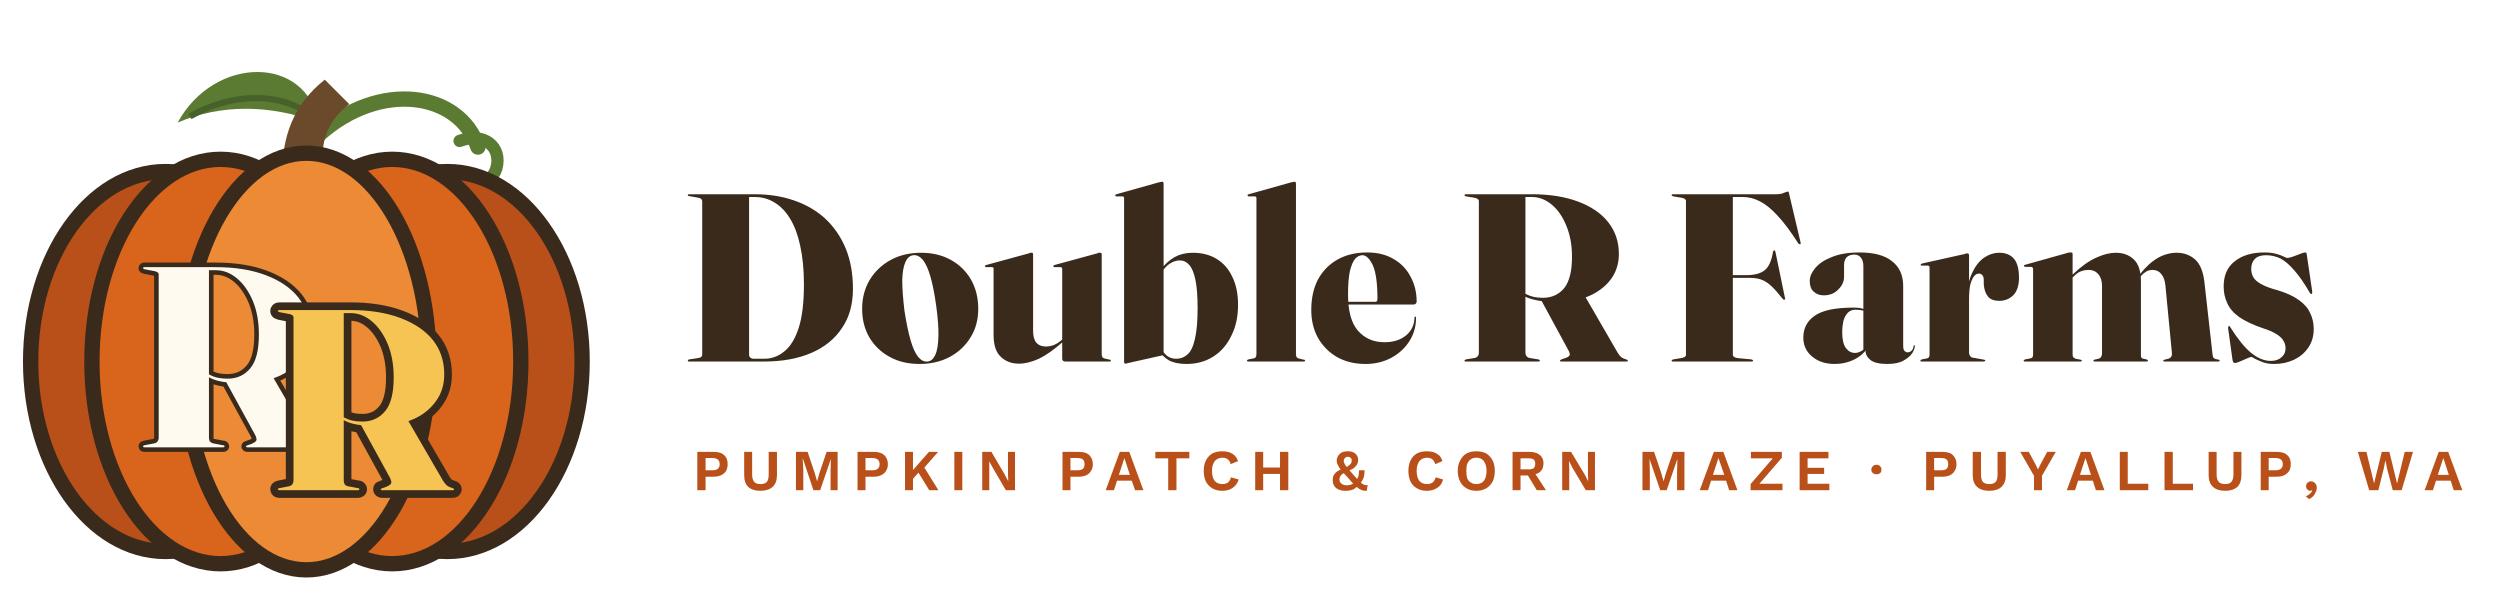
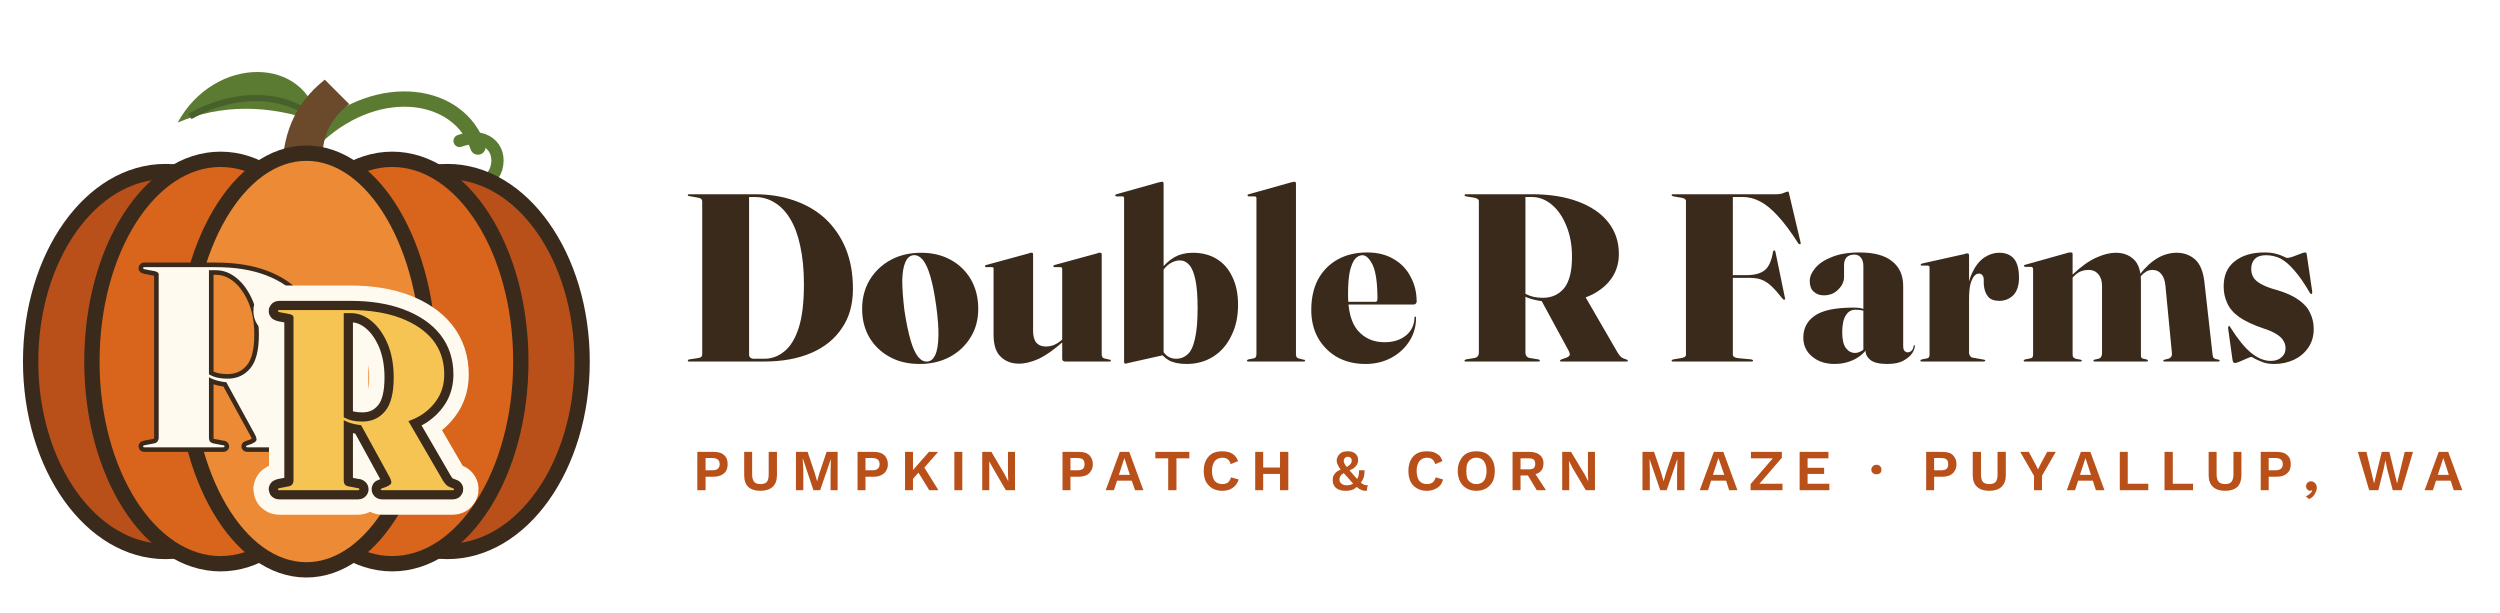
<svg xmlns="http://www.w3.org/2000/svg" viewBox="0 0 816 200" role="img" aria-label="Double R Farms">
  <g transform="translate(0 0)">
    <g>
      <path d="M104 44 C 124 26, 150 30, 156 48" fill="none" stroke="#5b7a32" stroke-width="5" stroke-linecap="round" />
      <path d="M150 46 c 8 -3 14 2 12 9 c -2 6 -9 7 -12 3" fill="none" stroke="#5b7a32" stroke-width="4" stroke-linecap="round" />
      <path d="M58 40 C 70 18, 100 18, 104 40 C 88 34, 72 34, 58 40 Z" fill="#5b7a32" />
      <path d="M62 38 C 76 30, 92 30, 102 38" fill="none" stroke="#46612a" stroke-width="2" />
      <path d="M92 58 C 92 44, 96 34, 106 26 L 114 34 C 106 40, 104 48, 106 58 Z" fill="#6b4a2b" />
      <g stroke="#3a2a1c" stroke-width="5" stroke-linejoin="round">
        <ellipse cx="54" cy="118" rx="44" ry="62" fill="#b9501a" />
        <ellipse cx="146" cy="118" rx="44" ry="62" fill="#b9501a" />
        <ellipse cx="72" cy="118" rx="42" ry="66" fill="#d9651c" />
        <ellipse cx="128" cy="118" rx="42" ry="66" fill="#d9651c" />
        <ellipse cx="100" cy="118" rx="40" ry="68" fill="#ec8a35" />
      </g>
      <path d="M101 108.2Q101 112.4 99.1 115.7Q97.1 119.1 93.6 121.4Q90 123.7 85 124.5Q84 124.7 83 124.8Q82 125 80.9 125.0Q79.9 125 78.7 125Q75 125 72.6 124.6Q70.2 124.2 68.5 123.3Q66.8 122.5 65.3 121.4L65.8 120.6Q67.1 121.6 68.4 122.3Q69.7 123 71.1 123.3Q72.5 123.6 74.3 123.6Q78.9 123.6 81.7 120.2Q84.5 116.9 84.5 109.2Q84.5 103.1 82.6 98.4Q80.6 93.6 77.4 90.9Q74.2 88.2 70.5 88.2H68.2V142.8Q68.2 143.7 68.6 144.2Q69.1 144.7 70 144.8L72.6 145.3Q73 145.3 73.1 145.4Q73.3 145.5 73.3 145.7Q73.3 146.0 72.8 146.0H47.1Q46.9 146.0 46.8 145.9Q46.7 145.8 46.7 145.7Q46.7 145.4 47.3 145.3L49.9 144.8Q50.9 144.7 51.3 144.2Q51.8 143.7 51.8 142.8V89.6Q51.8 89.1 51.3 88.8Q50.8 88.5 49.9 88.4L47.3 87.9Q46.7 87.8 46.7 87.5Q46.7 87.4 46.8 87.3Q46.9 87.2 47.1 87.2H70.4Q79.8 87.2 86.7 89.8Q93.6 92.4 97.3 97Q101 101.7 101 108.2ZM73.5 124.1 88.7 122.4 100.6 142.9Q101.2 143.9 101.9 144.5Q102.6 145 103.6 145.3Q103.9 145.4 104.1 145.5Q104.2 145.5 104.2 145.7Q104.2 145.8 104.1 145.9Q104 146.0 103.7 146.0H80.8Q80.3 146.0 80.3 145.7Q80.3 145.5 80.4 145.5Q80.6 145.5 80.9 145.3L82.1 144.9Q83.2 144.4 83.6 143.9Q84 143.3 83.2 141.8Z" fill="#fffaf0" stroke="#3a2a1c" stroke-width="3" paint-order="stroke" />
-       <path d="M145 122.2Q145 126.4 143.1 129.7Q141.1 133.1 137.6 135.4Q134 137.7 129 138.5Q128 138.7 127 138.8Q126 139 124.9 139.0Q123.9 139 122.7 139Q119 139 116.6 138.6Q114.2 138.2 112.5 137.3Q110.8 136.5 109.3 135.4L109.8 134.6Q111.1 135.6 112.4 136.3Q113.7 137 115.1 137.3Q116.5 137.6 118.3 137.6Q122.9 137.6 125.7 134.2Q128.5 130.9 128.5 123.2Q128.5 117.1 126.6 112.4Q124.6 107.6 121.4 104.9Q118.2 102.2 114.5 102.2H112.2V156.8Q112.2 157.7 112.6 158.2Q113.1 158.7 114 158.8L116.6 159.3Q117 159.3 117.1 159.4Q117.3 159.5 117.3 159.7Q117.3 160.0 116.8 160.0H91.2Q90.9 160.0 90.8 159.9Q90.7 159.8 90.7 159.7Q90.7 159.4 91.3 159.3L93.9 158.8Q94.9 158.7 95.3 158.2Q95.8 157.7 95.8 156.8V103.6Q95.8 103.1 95.3 102.8Q94.8 102.5 93.9 102.4L91.3 101.9Q90.7 101.8 90.7 101.5Q90.7 101.4 90.8 101.3Q90.9 101.2 91.2 101.2H114.4Q123.8 101.2 130.7 103.8Q137.6 106.4 141.3 111Q145 115.7 145 122.2ZM117.5 138.1 132.7 136.4 144.6 156.9Q145.2 157.9 145.9 158.5Q146.6 159 147.6 159.3Q147.9 159.4 148.1 159.5Q148.2 159.5 148.2 159.7Q148.2 159.8 148.1 159.9Q148 160.0 147.7 160.0H124.8Q124.3 160.0 124.3 159.7Q124.3 159.5 124.4 159.5Q124.6 159.5 124.9 159.3L126.1 158.9Q127.2 158.4 127.6 157.9Q128 157.3 127.2 155.8Z" fill="#f6c453" stroke="#3a2a1c" stroke-width="5" paint-order="stroke" stroke-linejoin="round" />
+       <path d="M145 122.2Q145 126.4 143.1 129.7Q141.1 133.1 137.6 135.4Q134 137.7 129 138.5Q128 138.7 127 138.8Q126 139 124.9 139.0Q123.9 139 122.7 139Q119 139 116.6 138.6Q114.2 138.2 112.5 137.3Q110.8 136.5 109.3 135.4L109.8 134.6Q111.1 135.6 112.4 136.3Q113.7 137 115.1 137.3Q116.5 137.6 118.3 137.6Q122.9 137.6 125.7 134.2Q128.5 130.9 128.5 123.2Q128.5 117.1 126.6 112.4Q124.6 107.6 121.4 104.9Q118.2 102.2 114.5 102.2H112.2V156.8Q112.2 157.7 112.6 158.2Q113.1 158.7 114 158.8L116.6 159.3Q117 159.3 117.1 159.4Q117.3 159.5 117.3 159.7Q117.3 160.0 116.8 160.0H91.2Q90.9 160.0 90.8 159.9Q90.7 159.8 90.7 159.7Q90.7 159.4 91.3 159.3L93.9 158.8Q94.9 158.7 95.3 158.2Q95.8 157.7 95.8 156.8V103.6Q95.8 103.1 95.3 102.8Q94.8 102.5 93.9 102.4L91.3 101.9Q90.7 101.8 90.7 101.5Q90.7 101.4 90.8 101.3Q90.9 101.2 91.2 101.2H114.4Q123.8 101.2 130.7 103.8Q137.6 106.4 141.3 111Q145 115.7 145 122.2ZM117.5 138.1 132.7 136.4 144.6 156.9Q145.2 157.9 145.9 158.5Q146.6 159 147.6 159.3Q147.9 159.4 148.1 159.5Q148.2 159.5 148.2 159.7Q148.2 159.8 148.1 159.9Q148 160.0 147.7 160.0H124.8Q124.3 160.0 124.3 159.7Q124.3 159.5 124.4 159.5Q124.6 159.5 124.9 159.3L126.1 158.9Q127.2 158.4 127.6 157.9Q128 157.3 127.2 155.8Z" fill="none" stroke="#fffaf0" stroke-width="16" stroke-linejoin="round" />
+       <path d="M145 122.2Q145 126.4 143.1 129.7Q141.1 133.1 137.6 135.4Q134 137.7 129 138.5Q128 138.7 127 138.8Q126 139 124.9 139.0Q123.9 139 122.7 139Q119 139 116.6 138.6Q114.2 138.2 112.5 137.3Q110.8 136.5 109.3 135.4L109.8 134.6Q111.1 135.6 112.4 136.3Q113.7 137 115.1 137.3Q116.5 137.6 118.3 137.6Q122.9 137.6 125.7 134.2Q128.5 130.9 128.5 123.2Q128.5 117.1 126.6 112.4Q124.6 107.6 121.4 104.9Q118.2 102.2 114.5 102.2H112.2V156.8Q112.2 157.7 112.6 158.2Q113.1 158.7 114 158.8L116.6 159.3Q117 159.3 117.1 159.4Q117.3 159.5 117.3 159.7Q117.3 160.0 116.8 160.0H91.2Q90.9 160.0 90.8 159.9Q90.7 159.8 90.7 159.7Q90.7 159.4 91.3 159.3L93.9 158.8Q94.9 158.7 95.3 158.2Q95.8 157.7 95.8 156.8V103.6Q95.8 103.1 95.3 102.8Q94.8 102.5 93.9 102.4L91.3 101.9Q90.7 101.8 90.7 101.5Q90.7 101.4 90.8 101.3Q90.9 101.2 91.2 101.2H114.4Q123.8 101.2 130.7 103.8Q137.6 106.4 141.3 111Q145 115.7 145 122.2ZM117.5 138.1 132.7 136.4 144.6 156.9Q145.2 157.9 145.9 158.5Q146.6 159 147.6 159.3Q147.9 159.4 148.1 159.5Q148.2 159.5 148.2 159.7Q148.2 159.8 148.1 159.9Q148 160.0 147.7 160.0H124.8Q124.3 160.0 124.3 159.7Q124.3 159.5 124.4 159.5Q124.6 159.5 124.9 159.3L126.1 158.9Q127.2 158.4 127.6 157.9Q128 157.3 127.2 155.8Z" fill="#f6c453" stroke="#3a2a1c" stroke-width="6" paint-order="stroke" stroke-linejoin="round" />
    </g>
  </g>
  <path d="M224.5 117.7Q224.5 117.4 225 117.3L227.7 116.9Q228.5 116.8 228.9 116.5Q229.2 116.2 229.2 115.7V65.8Q229.2 65.2 228.8 64.9Q228.5 64.6 227.7 64.5L224.9 64Q224.5 64 224.5 63.7Q224.5 63.5 224.6 63.5Q224.7 63.4 224.9 63.4H246.3Q253.3 63.4 259.1 65.4Q265 67.4 269.3 71.3Q273.6 75.3 276 81Q278.4 86.8 278.4 94.3Q278.4 101.9 274.8 107.1Q271.3 112.4 264.8 115.2Q258.3 118.0 249.4 118.0H224.9Q224.7 118.0 224.6 117.9Q224.5 117.8 224.5 117.7ZM249.4 117.1Q253.1 117.1 256 114.7Q259 112.3 260.7 107Q262.4 101.7 262.4 92.8Q262.4 85.7 261.2 80.3Q260.1 75 257.9 71.4Q255.8 67.9 252.8 66.1Q249.9 64.3 246.3 64.3H244.5V115.7Q244.5 116.4 244.9 116.7Q245.3 117.1 246.1 117.1Z M300.7 82.5Q306.1 82.5 310.3 84.8Q314.5 87.1 316.9 91.2Q319.3 95.4 319.3 100.8Q319.3 106.1 316.8 110.1Q314.3 114.2 310 116.5Q305.7 118.8 300.1 118.8Q294.6 118.8 290.4 116.5Q286.2 114.2 283.8 110.2Q281.4 106.1 281.4 100.8Q281.4 95.5 283.9 91.3Q286.4 87.2 290.8 84.8Q295.1 82.5 300.7 82.5ZM302.8 118Q304.4 117.8 305.3 115.8Q306.2 113.8 306.3 109.8Q306.4 105.9 305.6 100Q304.8 94.1 303.7 90.3Q302.6 86.5 301.2 84.8Q299.7 83.1 298.1 83.3Q296.4 83.5 295.5 85.6Q294.6 87.6 294.5 91.5Q294.5 95.4 295.2 101.3Q296.1 107.2 297.2 111Q298.3 114.8 299.7 116.5Q301.1 118.2 302.8 118Z M346.7 117.1V111.4V111.2V87.8Q346.7 87.5 346.5 87.3Q346.4 87.2 346.1 87.2H344.3Q344 87.2 343.9 87.1Q343.8 87 343.8 86.9Q343.8 86.7 344 86.6Q344.1 86.6 344.2 86.5L358.1 82.7Q358.5 82.5 358.7 82.5Q358.9 82.5 359.1 82.5Q359.4 82.5 359.5 82.6Q359.6 82.8 359.6 83V115.6Q359.6 116.2 359.8 116.5Q360 116.9 360.5 117L362.2 117.4Q362.4 117.4 362.5 117.5Q362.6 117.6 362.6 117.7Q362.6 117.8 362.5 117.9Q362.4 118.0 362.2 118.0H347.6Q347.2 118.0 346.9 117.7Q346.7 117.5 346.7 117.1ZM324.3 109.3V87.8Q324.3 87.5 324.2 87.3Q324 87.2 323.7 87.2H321.9Q321.7 87.2 321.6 87.1Q321.5 87 321.5 86.9Q321.5 86.7 321.6 86.6Q321.7 86.6 321.9 86.5L335.8 82.7Q336.2 82.5 336.4 82.5Q336.5 82.5 336.7 82.5Q337 82.5 337.1 82.6Q337.2 82.8 337.2 83V108Q337.2 110.6 338.3 111.9Q339.4 113.1 341.4 113.1Q342.7 113.1 344 112.6Q345.4 112 346.5 111L347.9 109.8L348.4 110.3L346.9 111.6Q342.6 115.4 339.1 117.1Q335.5 118.7 332.6 118.7Q329 118.7 326.7 116.5Q324.3 114.3 324.3 109.3Z M379.8 59.9V115.9L368.2 118.5Q368.1 118.5 367.8 118.6Q367.6 118.7 367.4 118.7Q367.2 118.7 367 118.5Q366.9 118.4 366.9 118.2V64.6Q366.9 64.4 366.7 64.2Q366.6 64.1 366.3 64.1H364.5Q364.2 64.1 364.1 64Q364 63.9 364 63.8Q364 63.6 364.2 63.5Q364.3 63.4 364.4 63.4L378.3 59.5Q378.7 59.4 378.9 59.4Q379.1 59.3 379.3 59.3Q379.6 59.3 379.7 59.5Q379.8 59.7 379.8 59.9ZM379 89.2 378.4 88.5Q380.8 85.4 383.4 83.9Q386 82.5 389.3 82.5Q393.8 82.5 397.1 84.5Q400.4 86.5 402.2 90.3Q404.1 94.1 404.1 99.5Q404.1 105.3 401.9 109.6Q399.8 114 396 116.4Q392.2 118.8 387.3 118.8Q383.7 118.8 381.5 117.6Q379.4 116.4 378 114L379 113.6Q379.8 115.3 381 116.2Q382.2 117.1 384 117.1Q386 117.1 387.6 115.7Q389.2 114.3 390 110.7Q390.9 107 390.9 100.6Q390.9 94.8 390.2 91.4Q389.5 88 388.2 86.5Q386.9 85 385.1 85Q383.5 85 381.9 86Q380.3 87 379 89.2Z M423 59.9V115.6Q423 116.2 423.2 116.5Q423.4 116.9 423.9 117L425.5 117.4Q425.8 117.4 425.9 117.5Q426 117.6 426 117.7Q426 117.8 425.9 117.9Q425.8 118.0 425.6 118.0H407.4Q407.2 118.0 407.1 117.9Q407 117.8 407 117.7Q407 117.6 407.1 117.5Q407.2 117.4 407.5 117.3L409.1 117Q409.7 116.9 409.9 116.5Q410.1 116.2 410.1 115.6V64.6Q410.1 64.4 409.9 64.2Q409.7 64.1 409.4 64.1H407.6Q407.4 64.1 407.3 64Q407.2 63.9 407.2 63.8Q407.2 63.6 407.3 63.5Q407.4 63.4 407.6 63.4L421.5 59.5Q421.9 59.4 422.1 59.4Q422.3 59.3 422.5 59.3Q422.7 59.3 422.9 59.5Q423 59.7 423 59.9Z M462.4 98.5Q462.4 98.8 462.1 99.1Q461.9 99.4 461.3 99.4H437V98.5H448.9Q449.6 98.5 449.6 97.6Q449.6 90 448.1 86.6Q446.5 83.3 444.7 83.3Q443.4 83.3 442.3 84.5Q441.3 85.7 440.6 88.5Q440 91.3 440 96.1Q440 104.2 443.2 107.9Q446.5 111.7 451.9 111.7Q456.2 111.7 458.9 109.5Q461.6 107.3 461.7 103.6Q461.7 103.5 461.8 103.4Q461.9 103.3 461.9 103.3Q462 103.3 462.1 103.4Q462.2 103.5 462.2 103.7Q462.2 108 460 111.4Q457.8 114.8 454.1 116.8Q450.3 118.8 445.7 118.8Q440.5 118.8 436.5 116.6Q432.5 114.3 430.2 110.3Q428 106.3 428 101.2Q428 95.4 430.2 91.2Q432.5 87 436.6 84.7Q440.7 82.4 446.3 82.4Q451.2 82.4 454.8 84.5Q458.5 86.6 460.4 90.3Q462.4 93.9 462.4 98.5Z M528.4 82.9Q528.4 86.8 526.6 89.9Q524.8 93 521.5 95.1Q518.2 97.3 513.5 98.1Q512.6 98.2 511.7 98.3Q510.7 98.5 509.7 98.5Q508.8 98.5 507.7 98.5Q504.2 98.5 502 98.1Q499.8 97.7 498.2 97Q496.7 96.2 495.3 95.1L495.7 94.4Q497 95.4 498.1 96Q499.3 96.6 500.6 96.9Q501.9 97.2 503.6 97.2Q507.9 97.2 510.5 94.1Q513.1 90.9 513.1 83.8Q513.1 78.2 511.3 73.8Q509.5 69.3 506.5 66.8Q503.5 64.3 500 64.3H497.9V115Q497.9 115.9 498.3 116.3Q498.7 116.8 499.6 116.9L502.1 117.3Q502.4 117.4 502.5 117.5Q502.6 117.5 502.6 117.7Q502.6 118.0 502.2 118.0H478.4Q478.2 118.0 478.1 117.9Q478 117.8 478 117.7Q478 117.5 478.5 117.3L481 116.9Q481.9 116.8 482.3 116.3Q482.7 115.9 482.7 115V65.6Q482.7 65.2 482.2 64.9Q481.8 64.6 481 64.5L478.5 64.1Q478 63.9 478 63.7Q478 63.6 478.1 63.5Q478.2 63.4 478.4 63.4H500Q508.7 63.4 515.1 65.8Q521.5 68.2 524.9 72.5Q528.4 76.9 528.4 82.9ZM502.9 97.7 517 96.1 528 115.1Q528.6 116.1 529.2 116.6Q529.9 117.1 530.8 117.3Q531.1 117.5 531.2 117.5Q531.3 117.5 531.3 117.7Q531.3 117.8 531.3 117.9Q531.2 118.0 530.9 118.0H509.6Q509.2 118.0 509.2 117.7Q509.2 117.5 509.3 117.5Q509.4 117.5 509.7 117.3L510.8 116.9Q511.9 116.6 512.3 116Q512.6 115.5 511.8 114.1Z M579.8 63.4Q580.8 63.4 581.6 63.2Q582.4 62.9 582.9 62.7Q583.5 62.5 583.6 62.5Q583.7 62.5 583.8 62.7Q583.9 62.8 584 63.4L587.7 79.1Q587.8 79.4 587.7 79.6Q587.7 79.7 587.6 79.7Q587.5 79.8 587.4 79.7Q587.2 79.7 587 79.5Q583.3 73.7 580.2 70.4Q577.2 67.1 574.4 65.7Q571.7 64.3 568.8 64.3H565.6V115.8Q565.6 116.2 566 116.5Q566.5 116.8 567.3 116.9L571.6 117.3Q571.9 117.4 572.1 117.5Q572.2 117.5 572.2 117.7Q572.2 117.8 572.1 117.9Q572 118.0 571.8 118.0H546Q545.8 118.0 545.7 117.9Q545.6 117.8 545.6 117.7Q545.6 117.5 546.2 117.3L548.6 116.9Q549.4 116.8 549.9 116.5Q550.3 116.2 550.3 115.8V65.6Q550.3 65.2 549.9 64.9Q549.4 64.6 548.6 64.5L546.2 64.1Q545.6 63.9 545.6 63.7Q545.6 63.6 545.7 63.5Q545.8 63.4 546 63.4ZM562.2 89.8H570.1Q574 89.8 576 88.2Q578 86.6 578.7 82.2Q578.8 81.9 578.9 81.8Q579 81.7 579 81.7Q579.4 81.7 579.5 82.2L582.6 97.2Q582.7 97.4 582.7 97.6Q582.6 97.7 582.5 97.8Q582.4 97.8 582.3 97.8Q582.1 97.8 581.9 97.6Q579.8 94.9 578.2 93.4Q576.6 91.9 575 91.3Q573.4 90.7 571.2 90.7H562.2Z M608.9 114.4V113.9L608.2 114.5V86.8Q608.2 85.1 607.4 84.1Q606.6 83.1 605.3 83.1Q603.6 83.1 602.7 84Q601.9 85 601.9 86.4V90.3Q601.9 92.7 600 94.5Q598.2 96.4 595.3 96.4Q593.3 96.4 592 95.2Q590.7 94.1 590.7 91.7Q590.7 89.6 592.5 87.5Q594.3 85.3 597.9 83.9Q601.5 82.4 606.9 82.4Q614.1 82.4 617.6 85.3Q621.2 88.1 621.2 93.4V112.9Q621.2 114 621.6 114.5Q622.1 115 622.7 115Q623.3 115 623.9 114.5Q624.4 114.1 624.6 113Q624.6 112.8 624.7 112.7Q624.7 112.7 624.8 112.7Q624.9 112.7 625 112.7Q625 112.8 625 113Q625 113.8 624.2 115.2Q623.3 116.6 621.3 117.7Q619.4 118.8 616 118.8Q612.2 118.8 610.5 117.5Q608.9 116.2 608.9 114.4ZM588.6 110.2Q588.6 105.6 592.4 103Q596.2 100.4 605 100.4Q607 100.4 608.1 100.8Q609.2 101.2 610.2 101.8L609.8 102.1Q608.8 101.5 607.8 101.3Q606.9 101.1 605.6 101.1Q603.6 101.1 602.5 102.9Q601.3 104.7 601.3 108.4Q601.3 112 602.5 113.6Q603.7 115.2 605.5 115.2Q606.5 115.2 607.7 114.5Q608.8 113.8 609.4 112.7L609.9 113Q608.3 115.8 605.3 117.3Q602.3 118.8 598.8 118.8Q594.4 118.8 591.5 116.4Q588.6 114 588.6 110.2Z M642.1 97.3Q642.1 92.4 643.7 89.1Q645.2 85.8 647.6 84.1Q650 82.5 652.6 82.5Q655.7 82.5 657.4 84.5Q659 86.5 659 90.6Q659 94.4 657.2 96.3Q655.3 98.2 652.6 98.2Q650 98.2 648.9 96.8Q647.7 95.4 647.5 92.8L647.5 91.4Q647.5 90.4 647.1 89.9Q646.7 89.3 645.9 89.3Q645 89.3 644.3 90.2Q643.6 91.1 643.1 92.9Q642.7 94.8 642.7 97.7ZM642.7 83.3V95.5V115.2Q642.7 115.7 643 116.1Q643.3 116.6 643.7 116.7L647.6 117.4Q647.8 117.5 647.9 117.5Q648 117.6 648 117.7Q648 117.8 647.8 117.9Q647.7 118.0 647.5 118.0H627.2Q627 118.0 626.9 117.9Q626.8 117.8 626.8 117.7Q626.8 117.6 626.9 117.5Q627.1 117.4 627.3 117.3L628.9 117Q629.4 116.9 629.6 116.6Q629.8 116.2 629.8 115.8V87.4Q629.8 87.1 629.7 86.9Q629.6 86.7 629.2 86.7H627.3Q627.1 86.7 627 86.6Q626.9 86.5 626.9 86.4Q626.9 86.3 627 86.2Q627.1 86.1 627.4 86L641.3 82.9Q641.6 82.8 641.8 82.7Q642 82.7 642.2 82.7Q642.5 82.7 642.6 82.9Q642.7 83.1 642.7 83.3Z M676.5 82.9V115.7Q676.5 116.2 676.7 116.6Q677 116.9 677.5 117.1L679.1 117.4Q679.5 117.5 679.5 117.7Q679.5 118.0 679.1 118.0H660.9Q660.7 118.0 660.6 117.9Q660.5 117.8 660.5 117.7Q660.5 117.6 660.7 117.5Q660.8 117.4 661 117.3L662.6 117Q663.2 116.9 663.4 116.6Q663.6 116.2 663.6 115.8V87.8Q663.6 87.5 663.4 87.3Q663.3 87.1 663 87.1H661Q660.9 87.1 660.8 87Q660.6 86.9 660.6 86.8Q660.6 86.6 660.8 86.5Q660.9 86.4 661.1 86.4L675 82.5Q675.3 82.4 675.6 82.4Q675.8 82.4 676 82.4Q676.3 82.4 676.4 82.5Q676.5 82.7 676.5 82.9ZM675.5 91.5 674.9 91.1 676.4 89.7Q680.6 85.7 684.2 84.1Q687.7 82.5 690.6 82.5Q694.2 82.5 696.5 84.7Q698.8 86.9 698.8 91.9V116Q698.8 116.5 699 116.8Q699.2 117 699.6 117.1L700.6 117.3Q701.1 117.5 701.1 117.7Q701.1 118.0 700.5 118.0H683.6Q683.3 118.0 683.3 117.7Q683.3 117.5 683.6 117.4L684.9 117.1Q685.6 116.9 685.8 116.5Q686.1 116 686.1 115.3V93.3Q686.1 90.9 684.9 89.5Q683.7 88.1 681.8 88.1Q680.3 88.1 679.1 88.6Q677.9 89.1 676.9 90.2ZM697.8 91.5 697.3 91.1 698.5 89.5Q701.2 86 704.3 84.2Q707.3 82.5 710.5 82.5Q714 82.5 716.5 84.7Q718.9 86.9 719.5 91.9L722.2 115.9Q722.3 116.5 722.5 116.8Q722.8 117.1 723.2 117.2L724.2 117.4Q724.4 117.5 724.4 117.5Q724.5 117.6 724.5 117.7Q724.5 117.8 724.4 117.9Q724.4 118.0 724.2 118.0H706.4Q706.1 118.0 706.1 117.7Q706.1 117.5 706.5 117.4L707.7 117.1Q708.4 116.9 708.7 116.4Q709 115.9 708.9 115.1L706.8 93.3Q706.6 90.9 705.5 89.5Q704.4 88.1 702.5 88.1Q701.5 88.1 700.6 88.6Q699.7 89.1 698.9 90Z M741.2 117.8Q743.4 117.8 744.7 116.6Q746 115.5 746 113.7Q746 112.3 745.3 111.2Q744.7 110.1 743.1 109.1Q741.6 108.1 738.8 107.2Q733.8 105.5 730.9 103.5Q728.1 101.5 727 99Q725.8 96.5 725.8 93.5Q725.8 88.1 729.4 85.3Q733 82.4 739.1 82.4Q741.5 82.4 743.1 82.9Q744.6 83.3 745.5 83.8Q746.3 84.2 746.6 84.2Q747 84.2 748.3 83.8Q749.5 83.3 750.7 82.9Q751.9 82.4 752.3 82.4Q752.5 82.4 752.7 82.5Q752.9 82.6 752.9 82.9L754.7 95.1Q754.7 95.4 754.7 95.7Q754.6 95.9 754.5 96Q754.4 96 754.3 95.9Q754.2 95.9 754 95.7Q751.3 91 748.9 88.3Q746.6 85.6 744.4 84.4Q742.1 83.3 739.6 83.3Q737.2 83.3 736 84.5Q734.8 85.7 734.8 87.8Q734.8 89.3 735.5 90.5Q736.2 91.7 738 92.7Q739.9 93.8 743.3 94.7Q747.7 96 750.3 97.9Q752.9 99.7 754 102.1Q755.2 104.5 755.2 107.4Q755.2 110.9 753.4 113.5Q751.7 116 748.8 117.4Q745.8 118.8 742.3 118.8Q740.1 118.8 738.5 118.2Q737 117.6 736 117.1Q735 116.5 734.9 116.5Q734.5 116.5 733.4 117Q732.3 117.5 731.1 118Q729.9 118.5 729.5 118.5Q729.3 118.5 729 118.3Q728.8 118.1 728.7 117.5L727.3 107.5Q727.2 107 727.3 106.7Q727.4 106.5 727.5 106.4Q727.6 106.3 727.7 106.4Q727.8 106.5 727.9 106.7Q731.6 112.6 734.8 115.2Q738 117.8 741.2 117.8Z" fill="#3a2a1c" />
  <path d="M232.9 147.5Q234.3 147.5 235.4 147.9Q236.4 148.4 237 149.3Q237.5 150.2 237.5 151.5Q237.5 152.8 237 153.7Q236.4 154.6 235.4 155.1Q234.3 155.6 232.9 155.6H230.3V160.0H227.6V147.5ZM232.5 153.5Q233.7 153.5 234.3 153Q234.9 152.5 234.9 151.5Q234.9 150.5 234.3 150Q233.7 149.5 232.5 149.5H230.3V153.5Z M253.6 147.5V155.1Q253.6 157.6 252.2 158.9Q250.8 160.2 248.2 160.2Q245.6 160.2 244.2 158.9Q242.9 157.6 242.9 155.1V147.5H245.5V154.9Q245.5 156.5 246.2 157.3Q246.8 158 248.2 158Q249.6 158 250.3 157.3Q250.9 156.5 250.9 154.9V147.5Z M273.4 147.5V160.0H271.1V153.5L271.2 149.8H271.2L267.7 160.0H265.5L262.1 149.8H262L262.2 153.5V160.0H259.8V147.5H263.6L265.9 154.3L266.7 157.1H266.7L267.5 154.3L269.8 147.5Z M285.2 147.5Q286.6 147.5 287.6 147.9Q288.7 148.4 289.2 149.3Q289.8 150.2 289.8 151.5Q289.8 152.8 289.2 153.7Q288.7 154.6 287.6 155.1Q286.6 155.6 285.2 155.6H282.5V160.0H279.9V147.5ZM284.8 153.5Q285.9 153.5 286.5 153Q287.1 152.5 287.1 151.5Q287.1 150.5 286.5 150Q285.9 149.5 284.8 149.5H282.5V153.5Z M306.2 147.5 300.5 154 300.2 153.8 297.1 157.3 296.7 154.9 303.2 147.5ZM298 147.5V160.0H295.4V147.5ZM301.2 151.8 306.3 160.0H303.3L299.2 153.3Z M314.1 147.5V160.0H311.5V147.5Z M331.3 147.5V160.0H328.3L324 152.6L322.9 150.6H322.9L322.9 152.7V160.0H320.6V147.5H323.6L327.9 154.8L329 156.9H329.1L329 154.7V147.5Z M352.1 147.5Q353.5 147.5 354.6 147.9Q355.6 148.4 356.1 149.3Q356.7 150.2 356.7 151.5Q356.7 152.8 356.1 153.7Q355.6 154.6 354.6 155.1Q353.5 155.6 352.1 155.6H349.4V160.0H346.8V147.5ZM351.7 153.5Q352.9 153.5 353.5 153Q354 152.5 354 151.5Q354 150.5 353.5 150Q352.9 149.5 351.7 149.5H349.4V153.5Z M373.2 160.0H370.5L369.4 156.9H364.6L363.6 160.0H360.9L365.5 147.5H368.6ZM365.2 155H368.8L367 149.5Z M388.2 147.5V149.6H384V160.0H381.3V149.6H377.1V147.5Z M404.3 156.5Q403.9 157.8 403.1 158.6Q402.3 159.4 401.3 159.8Q400.2 160.2 398.9 160.2Q397.1 160.2 395.7 159.4Q394.4 158.6 393.6 157.2Q392.9 155.7 392.9 153.7Q392.9 151.7 393.6 150.3Q394.4 148.8 395.7 148Q397.1 147.3 398.9 147.3Q400.2 147.3 401.2 147.6Q402.3 148 403 148.7Q403.7 149.4 404.1 150.5L401.7 151.5Q401.4 150.4 400.7 149.9Q400.1 149.4 399 149.4Q398 149.4 397.2 149.9Q396.4 150.4 396 151.4Q395.6 152.3 395.6 153.7Q395.6 155.1 396 156.1Q396.4 157.1 397.1 157.5Q397.9 158 399 158Q400 158 400.8 157.5Q401.5 156.9 401.8 155.8Z M420.5 147.5V160.0H417.8V147.5ZM412.3 147.5V160.0H409.7V147.5ZM419.2 152.6V154.7H411V152.6Z M439.2 160.2Q437.9 160.2 437 159.8Q436 159.4 435.5 158.6Q435 157.8 435 156.8Q435 156.2 435.1 155.6Q435.3 155.1 435.7 154.6Q436 154.1 436.7 153.7Q437.4 153.3 438.4 153L439.1 152.7Q439.9 152.3 440.3 151.9Q440.8 151.5 441 151.2Q441.2 150.8 441.2 150.3Q441.2 149.7 440.8 149.4Q440.5 149.1 439.9 149.1Q439.3 149.1 439 149.5Q438.6 149.8 438.6 150.4Q438.6 150.7 438.7 151Q438.8 151.3 439.1 151.8Q439.4 152.2 440 152.9Q440.6 153.7 441.6 154.8Q442.7 156 443.3 156.7Q444 157.4 444.5 157.8Q445 158.1 445.4 158.3Q445.8 158.4 446.4 158.3L446.1 160.2Q445.4 160.2 444.8 160.1Q444.3 159.9 443.7 159.6Q443.1 159.2 442.2 158.4Q441.4 157.6 440.3 156.3Q439.1 155 438.3 154.1Q437.5 153.2 437.1 152.6Q436.7 151.9 436.5 151.4Q436.3 150.9 436.3 150.3Q436.3 149.6 436.7 148.9Q437.1 148.2 437.9 147.7Q438.7 147.3 440 147.3Q441.1 147.3 441.8 147.7Q442.5 148 442.9 148.7Q443.3 149.3 443.3 150.1Q443.3 150.8 443 151.5Q442.6 152.2 441.9 152.8Q441.1 153.3 439.8 153.8L439.2 154.1Q438.5 154.5 438 154.8Q437.6 155.2 437.4 155.6Q437.2 156 437.2 156.6Q437.2 157.1 437.5 157.5Q437.8 157.9 438.4 158.2Q438.9 158.4 439.5 158.4Q440.5 158.4 441.2 158.1Q441.9 157.8 442.5 157.2L442.7 156.9Q443.1 156.2 443.4 155.4Q443.6 154.5 443.6 153.5L445.4 153.5Q445.4 154.8 445.1 155.9Q444.7 157 443.9 157.8L443.5 158.2Q442.8 159.1 441.8 159.7Q440.7 160.2 439.2 160.2Z M471 156.5Q470.7 157.8 469.9 158.6Q469.1 159.4 468 159.8Q467 160.2 465.7 160.2Q463.8 160.2 462.5 159.4Q461.1 158.6 460.4 157.2Q459.7 155.7 459.7 153.7Q459.7 151.7 460.4 150.3Q461.1 148.8 462.5 148Q463.8 147.3 465.7 147.3Q467 147.3 468 147.6Q469 148 469.8 148.7Q470.5 149.4 470.8 150.5L468.5 151.5Q468.1 150.4 467.5 149.9Q466.8 149.4 465.8 149.4Q464.7 149.4 464 149.9Q463.2 150.4 462.8 151.4Q462.4 152.3 462.4 153.7Q462.4 155.1 462.8 156.1Q463.2 157.1 463.9 157.5Q464.7 158 465.8 158Q466.8 158 467.6 157.5Q468.3 156.9 468.6 155.8Z M481.9 147.3Q483.7 147.3 485.1 148Q486.4 148.8 487.2 150.3Q487.9 151.7 487.9 153.7Q487.9 155.7 487.2 157.2Q486.4 158.6 485.1 159.4Q483.7 160.2 481.9 160.2Q480 160.2 478.7 159.4Q477.3 158.6 476.6 157.2Q475.8 155.7 475.8 153.7Q475.8 151.7 476.6 150.3Q477.3 148.8 478.7 148Q480 147.3 481.9 147.3ZM481.9 149.4Q480.8 149.4 480.1 149.9Q479.3 150.4 478.9 151.4Q478.6 152.3 478.6 153.7Q478.6 155.1 478.9 156.1Q479.3 157.1 480.1 157.5Q480.8 158 481.9 158Q482.9 158 483.7 157.5Q484.4 157.1 484.8 156.1Q485.2 155.1 485.2 153.7Q485.2 152.3 484.8 151.4Q484.4 150.4 483.7 149.9Q482.9 149.4 481.9 149.4Z M499.3 147.5Q501.4 147.5 502.6 148.5Q503.8 149.5 503.8 151.2Q503.8 153.1 502.6 154.1Q501.4 155 499.3 155L499 155.2H496.3V160.0H493.7V147.5ZM499 153.2Q500.1 153.2 500.6 152.8Q501.1 152.3 501.1 151.4Q501.1 150.4 500.6 150Q500.1 149.6 499 149.6H496.3V153.2ZM500.5 153.7 504.6 160.0H501.6L498.3 154.5Z M520.6 147.5V160.0H517.6L513.2 152.6L512.2 150.6H512.1L512.2 152.7V160.0H509.9V147.5H512.8L517.2 154.8L518.3 156.9H518.4L518.3 154.7V147.5Z M549.8 147.5V160.0H547.4V153.5L547.5 149.8H547.5L544.0 160.0H541.9L538.4 149.8H538.4L538.5 153.5V160.0H536.1V147.5H539.9L542.2 154.3L543 157.1H543L543.8 154.3L546.1 147.5Z M567.1 160.0H564.4L563.4 156.9H558.5L557.5 160.0H554.8L559.4 147.5H562.5ZM559.1 155H562.8L560.9 149.5Z M573.5 158.8 573 157.9H581.8V160.0H571.4V158L579.5 148.6L579.9 149.6H571.5V147.5H581.6V149.4Z M587.4 160.0V147.5H596.8V149.6H590V152.7H595.4V154.7H590V157.9H597.1V160.0Z M612.5 151.7Q613.2 151.7 613.7 152.2Q614.1 152.6 614.1 153.3Q614.1 154 613.7 154.4Q613.2 154.8 612.5 154.8Q611.7 154.8 611.3 154.4Q610.8 154 610.8 153.3Q610.8 152.6 611.3 152.2Q611.7 151.7 612.5 151.7Z M634 147.5Q635.4 147.5 636.5 147.9Q637.5 148.4 638 149.3Q638.6 150.2 638.6 151.5Q638.6 152.8 638 153.7Q637.5 154.6 636.5 155.1Q635.4 155.6 634 155.6H631.3V160.0H628.7V147.5ZM633.6 153.5Q634.8 153.5 635.4 153Q635.9 152.5 635.9 151.5Q635.9 150.5 635.4 150Q634.8 149.5 633.6 149.5H631.3V153.5Z M654.7 147.5V155.1Q654.7 157.6 653.3 158.9Q651.9 160.2 649.3 160.2Q646.7 160.2 645.3 158.9Q643.9 157.6 643.9 155.1V147.5H646.6V154.9Q646.6 156.5 647.2 157.3Q647.9 158 649.3 158Q650.7 158 651.4 157.3Q652 156.5 652 154.9V147.5Z M671 147.5 666.5 155.3V160.0H663.9V155.3L659.4 147.5H662.2L664.2 151.2L665.2 153.2L666.2 151.2L668.2 147.5Z M686.9 160.0H684.1L683.1 156.9H678.3L677.3 160.0H674.6L679.2 147.5H682.3ZM678.9 155H682.5L680.7 149.5Z M694.5 157.9H701.2V160.0H691.9V147.5H694.5Z M709.2 157.9H715.8V160.0H706.5V147.5H709.2Z M731.6 147.5V155.1Q731.6 157.6 730.3 158.9Q728.9 160.2 726.3 160.2Q723.7 160.2 722.3 158.9Q720.9 157.6 720.9 155.1V147.5H723.5V154.9Q723.5 156.5 724.2 157.3Q724.9 158 726.3 158Q727.7 158 728.3 157.3Q729 156.5 729 154.9V147.5Z M743.1 147.5Q744.6 147.5 745.6 147.9Q746.6 148.4 747.2 149.3Q747.7 150.2 747.7 151.5Q747.7 152.8 747.2 153.7Q746.6 154.6 745.6 155.1Q744.6 155.6 743.1 155.6H740.5V160.0H737.9V147.5ZM742.7 153.5Q743.9 153.5 744.5 153Q745.1 152.5 745.1 151.5Q745.1 150.5 744.5 150Q743.9 149.5 742.7 149.5H740.5V153.5Z M754.3 157.1Q754.9 157.1 755.3 157.4Q755.7 157.7 756 158.2Q756.2 158.7 756.2 159.2Q756.2 160 755.8 160.7Q755.5 161.5 755 162Q754.4 162.6 753.7 162.9L752.6 162Q753.1 161.8 753.5 161.5Q754 161.2 754.3 160.8Q754.6 160.5 754.7 160.1L754.6 160.0Q754.5 160.1 754.4 160.1Q754.3 160.2 754 160.2Q753.7 160.2 753.4 160Q753.1 159.8 752.9 159.5Q752.7 159.2 752.7 158.7Q752.7 158.2 752.9 157.9Q753.1 157.5 753.5 157.3Q753.9 157.1 754.3 157.1Z M773.3 160.0 769.6 147.5H772.4L774.9 157.8L777.4 147.5H779.9L782.4 157.8L784.9 147.5H787.6L783.9 160.0H781L779.2 153.2L778.6 150.2H778.6L778 153.2L776.3 160.0Z M803.7 160.0H800.9L799.9 156.9H795.1L794.1 160.0H791.4L796 147.5H799.1ZM795.7 155H799.3L797.5 149.5Z" fill="#b9501a" />
</svg>
